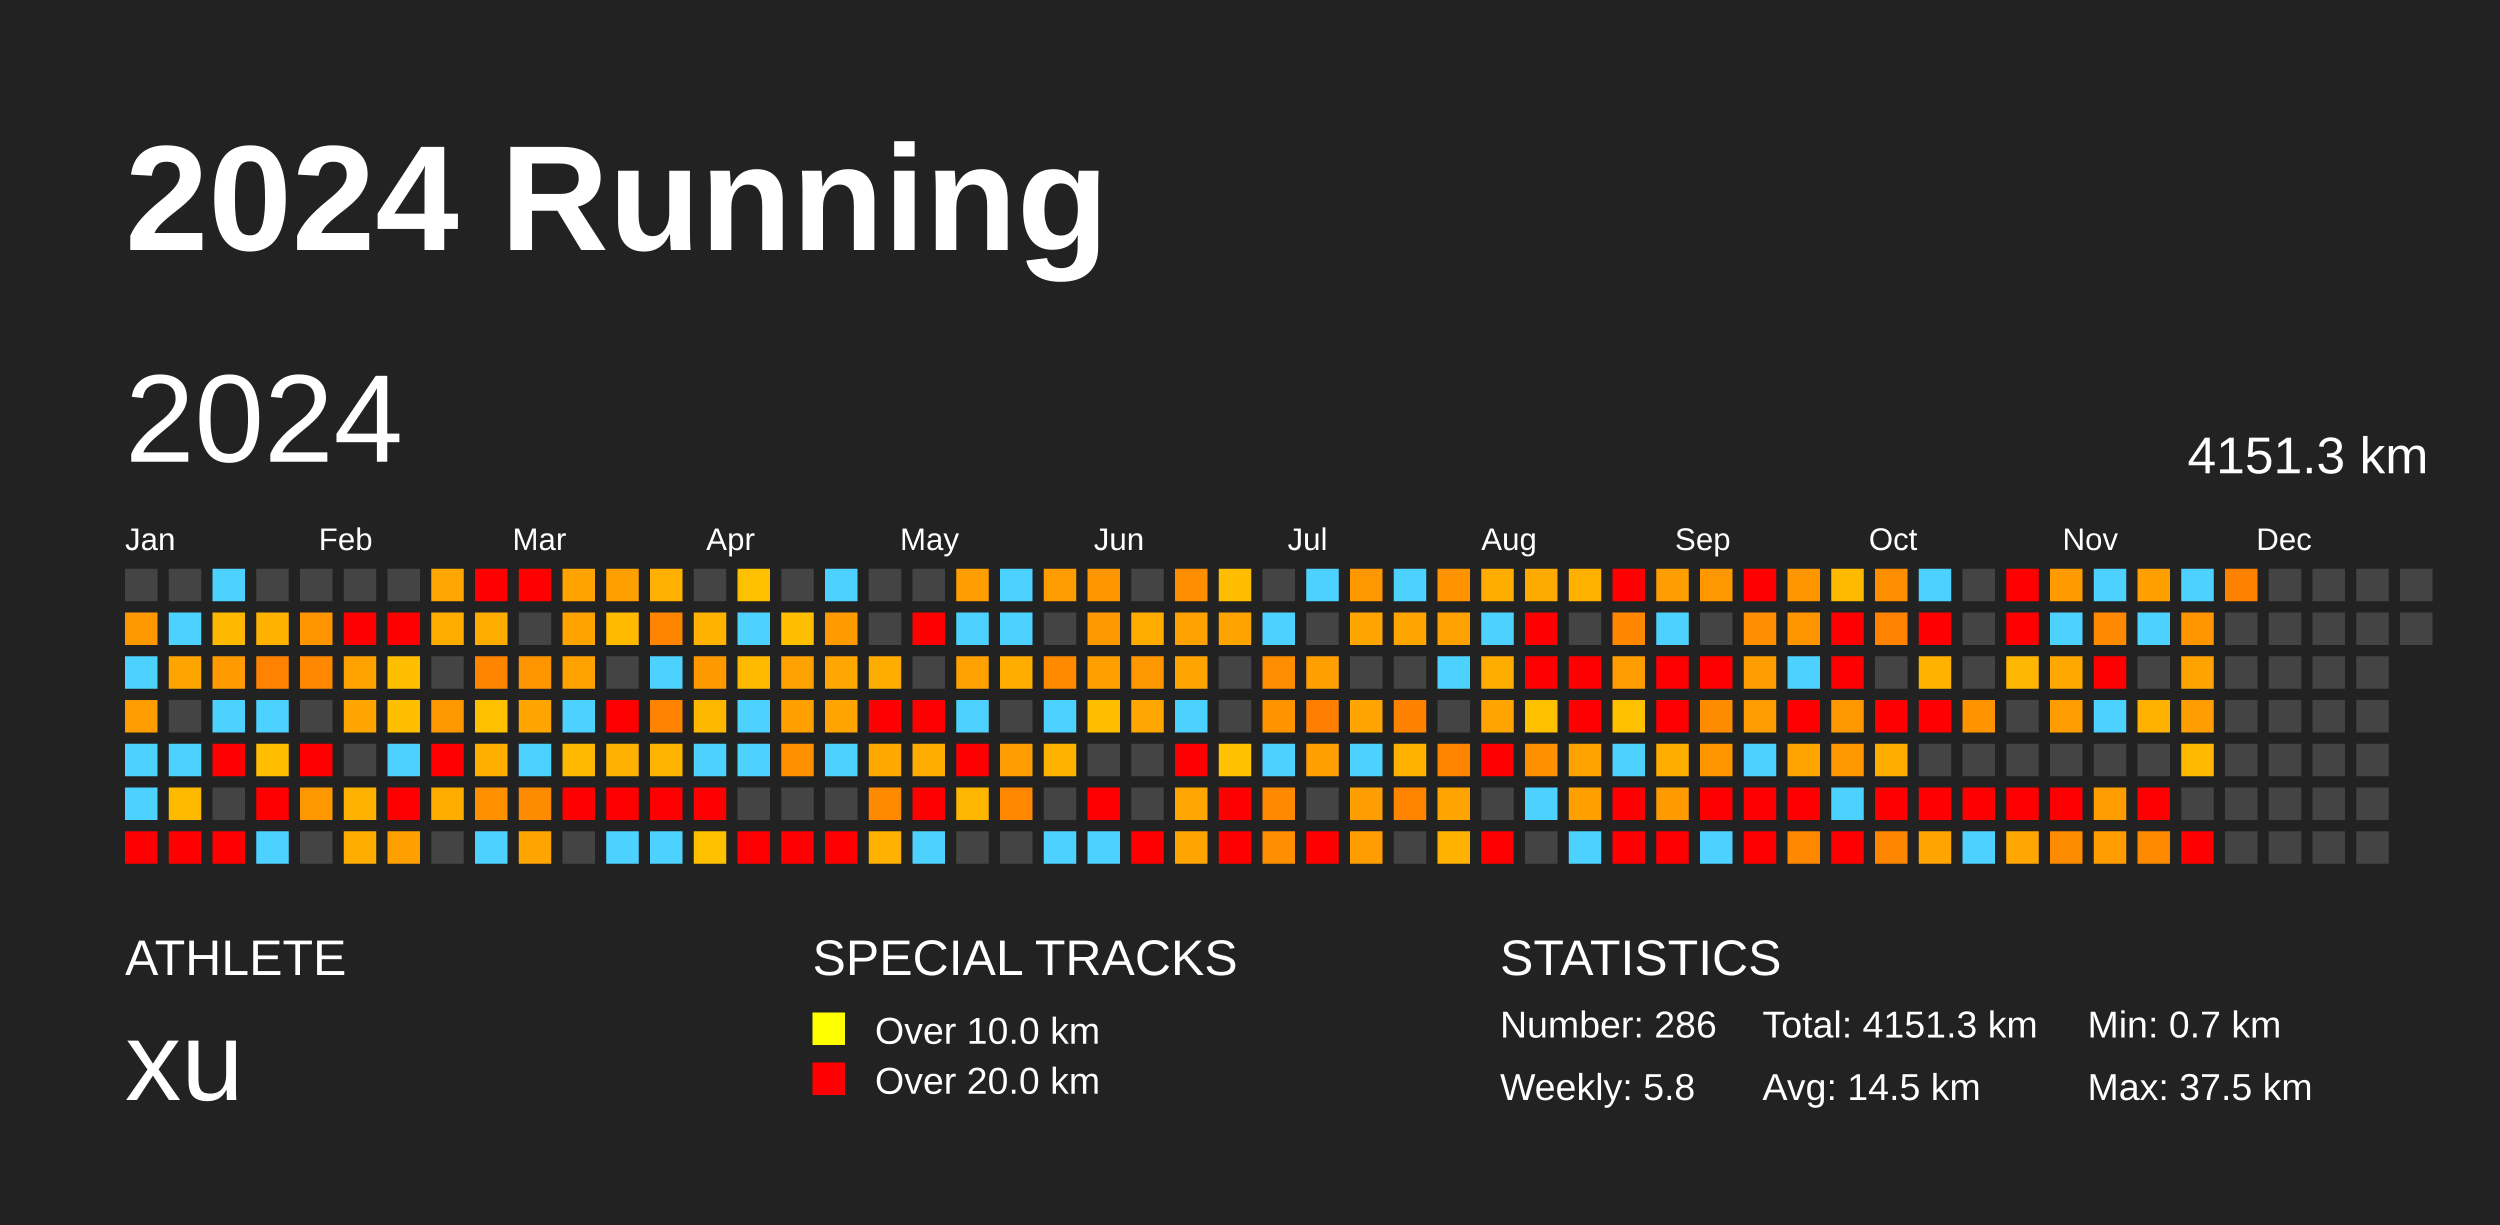
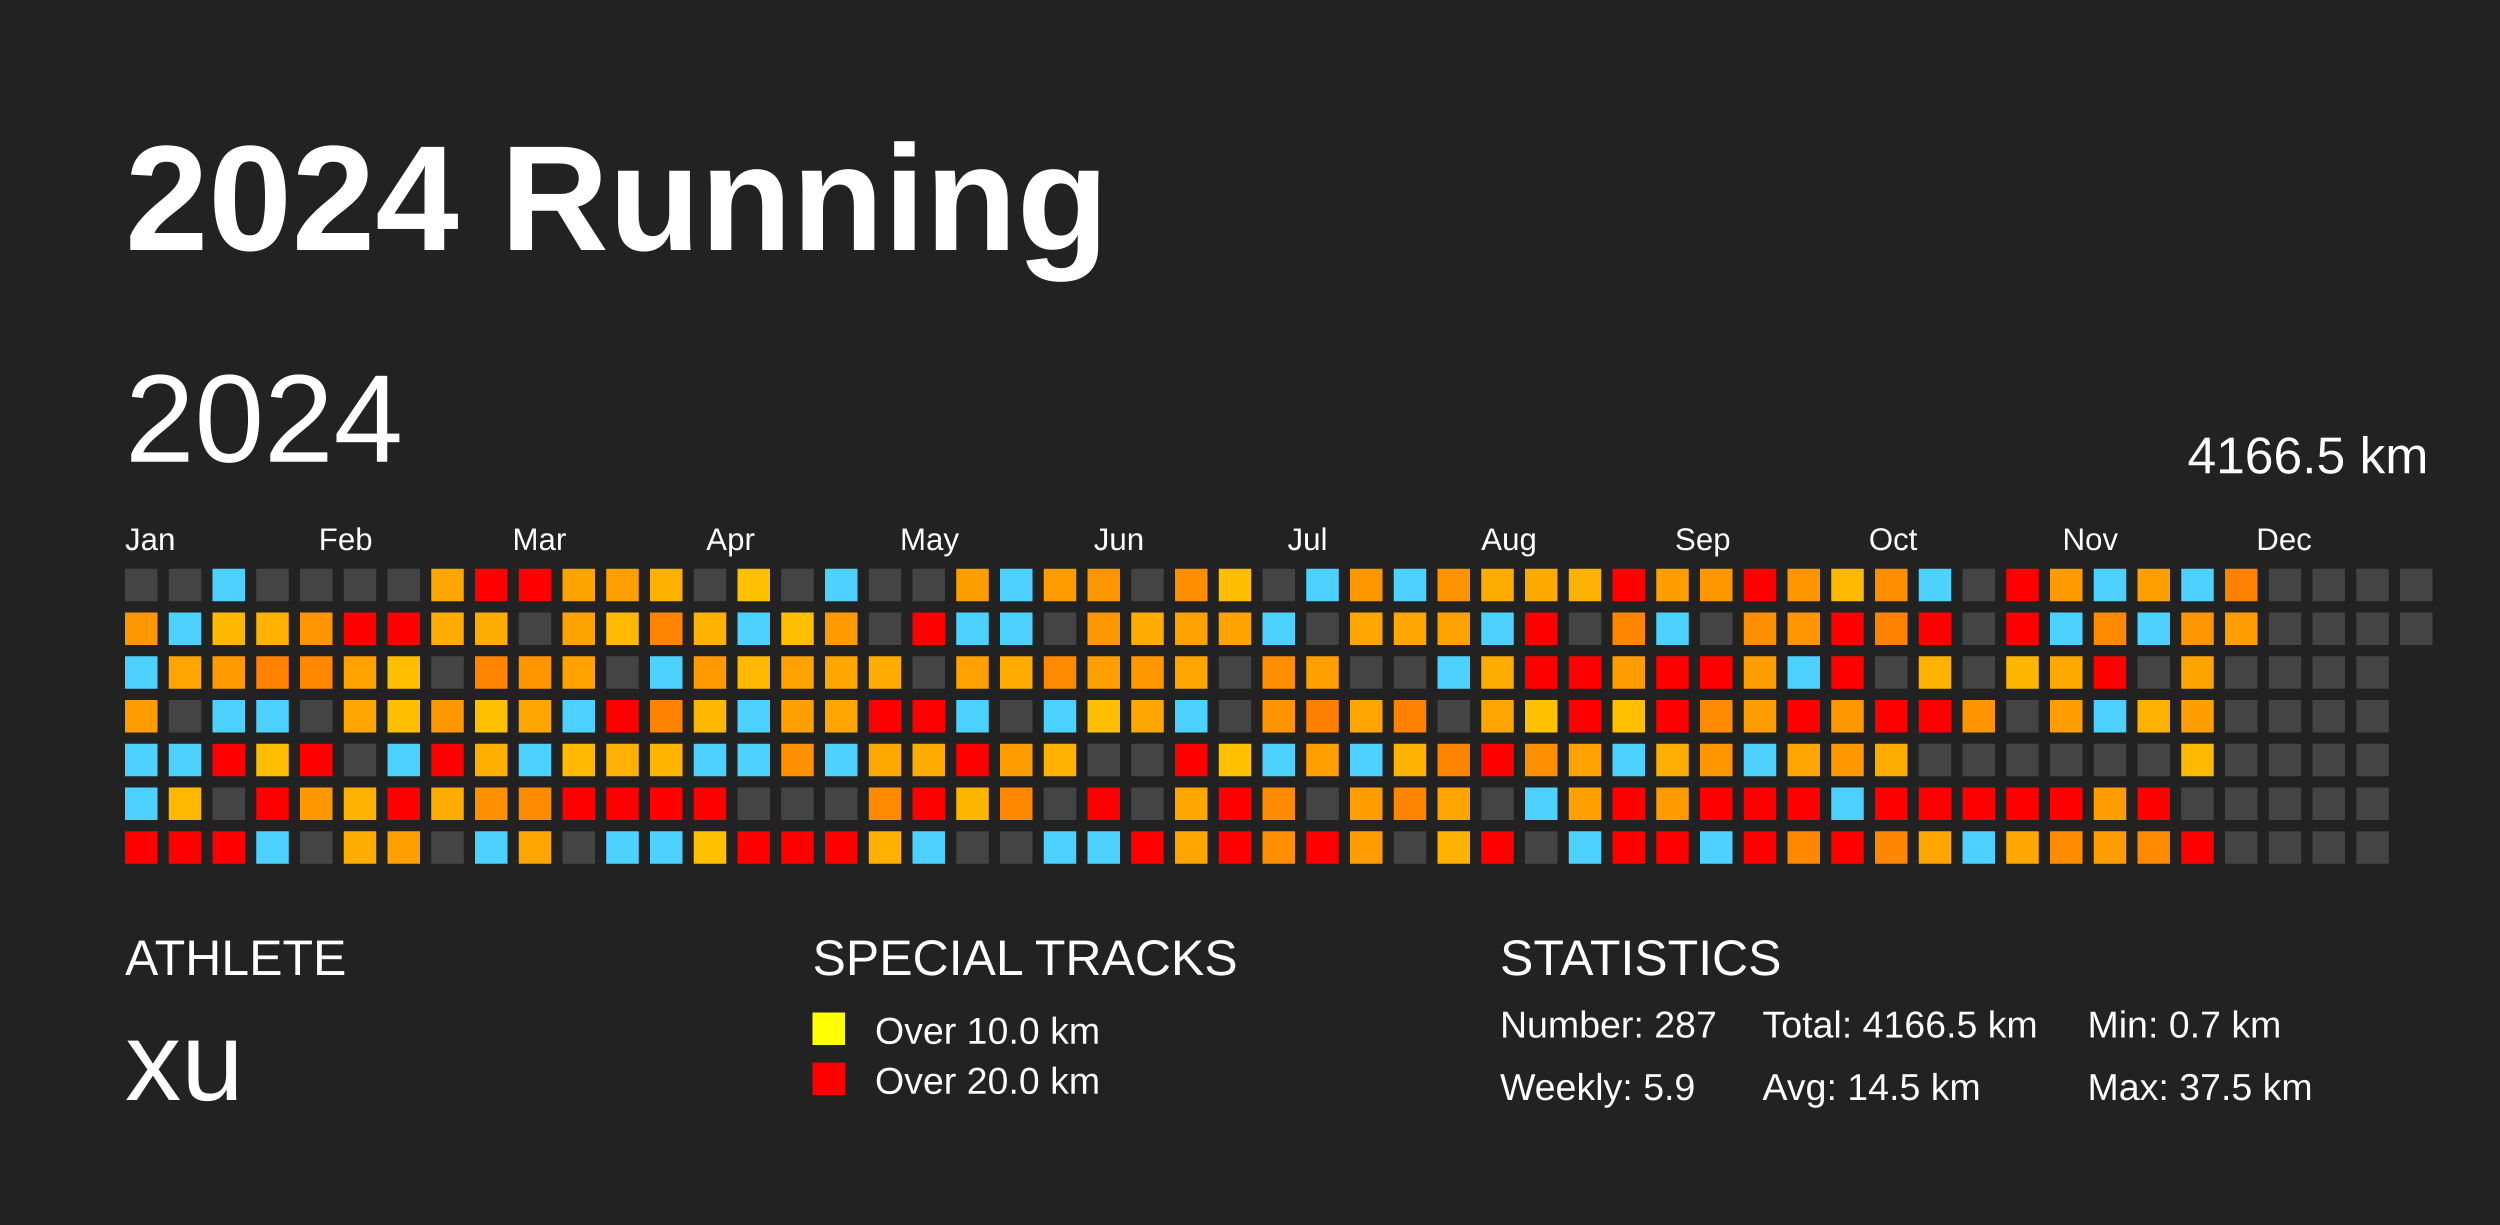
<svg xmlns="http://www.w3.org/2000/svg" baseProfile="full" height="98mm" version="1.1" viewBox="0,0,200,98" width="200mm">
  <defs />
  <rect fill="#222222" height="98" width="200" x="0" y="0" />
  <text fill="#FFFFFF" style="font-size:12px; font-family:Arial; font-weight:bold;" x="10" y="20">2024 Running</text>
  <text fill="#FFFFFF" style="font-size:4px; font-family:Arial" x="10" y="78">ATHLETE</text>
  <text fill="#FFFFFF" style="font-size:9px; font-family:Arial" x="10" y="88">xu</text>
  <text fill="#FFFFFF" style="font-size:4px; font-family:Arial" x="65" y="78">SPECIAL TRACKS</text>
  <rect fill="yellow" height="2.6" width="2.6" x="65" y="81" />
  <text fill="#FFFFFF" style="font-size:3px; font-family:Arial" x="70" y="83.5">Over 10.0 km</text>
  <rect fill="red" height="2.6" width="2.6" x="65" y="85" />
  <text fill="#FFFFFF" style="font-size:3px; font-family:Arial" x="70" y="87.5">Over 20.0 km</text>
  <text fill="#FFFFFF" style="font-size:4px; font-family:Arial" x="120" y="78">STATISTICS</text>
-   <text fill="#FFFFFF" style="font-size:3px; font-family:Arial" x="120" y="83">Number: 286</text>
-   <text fill="#FFFFFF" style="font-size:3px; font-family:Arial" x="120" y="88">Weekly: 5.8</text>
-   <text fill="#FFFFFF" style="font-size:3px; font-family:Arial" x="141" y="83">Total: 4151.3 km</text>
+   <text fill="#FFFFFF" style="font-size:3px; font-family:Arial" x="120" y="83">Number: 287</text>
+   <text fill="#FFFFFF" style="font-size:3px; font-family:Arial" x="120" y="88">Weekly: 5.9</text>
+   <text fill="#FFFFFF" style="font-size:3px; font-family:Arial" x="141" y="83">Total: 4166.5 km</text>
  <text fill="#FFFFFF" style="font-size:3px; font-family:Arial" x="141" y="88">Avg: 14.5 km</text>
  <text fill="#FFFFFF" style="font-size:3px; font-family:Arial" x="167" y="83">Min: 0.7 km</text>
  <text fill="#FFFFFF" style="font-size:3px; font-family:Arial" x="167" y="88">Max: 37.5 km</text>
  <text dominant-baseline="hanging" fill="#FFFFFF" style="font-size:10.0px; font-family:Arial;" x="10" y="30">2024</text>
-   <text dominant-baseline="hanging" fill="#FFFFFF" style="font-size:4.125px; font-family:Arial;" x="175" y="35">4151.3 km</text>
+   <text dominant-baseline="hanging" fill="#FFFFFF" style="font-size:4.125px; font-family:Arial;" x="175" y="35">4166.5 km</text>
  <text fill="#FFFFFF" style="font-size:2.5px; font-family:Arial" x="10.0" y="44">Jan</text>
  <text fill="#FFFFFF" style="font-size:2.5px; font-family:Arial" x="25.5" y="44">Feb</text>
  <text fill="#FFFFFF" style="font-size:2.5px; font-family:Arial" x="41.0" y="44">Mar</text>
  <text fill="#FFFFFF" style="font-size:2.5px; font-family:Arial" x="56.5" y="44">Apr</text>
  <text fill="#FFFFFF" style="font-size:2.5px; font-family:Arial" x="72.0" y="44">May</text>
  <text fill="#FFFFFF" style="font-size:2.5px; font-family:Arial" x="87.5" y="44">Jun</text>
  <text fill="#FFFFFF" style="font-size:2.5px; font-family:Arial" x="103.0" y="44">Jul</text>
  <text fill="#FFFFFF" style="font-size:2.5px; font-family:Arial" x="118.5" y="44">Aug</text>
  <text fill="#FFFFFF" style="font-size:2.5px; font-family:Arial" x="134.0" y="44">Sep</text>
  <text fill="#FFFFFF" style="font-size:2.5px; font-family:Arial" x="149.5" y="44">Oct</text>
  <text fill="#FFFFFF" style="font-size:2.5px; font-family:Arial" x="165.0" y="44">Nov</text>
  <text fill="#FFFFFF" style="font-size:2.5px; font-family:Arial" x="180.5" y="44">Dec</text>
  <rect fill="#444444" height="2.6" width="2.6" x="10.0" y="45.5" />
  <rect fill="#ff9700" height="2.6" width="2.6" x="10.0" y="49.0" />
  <rect fill="#4dd2ff" height="2.6" width="2.6" x="10.0" y="52.5" />
  <rect fill="#ff9c00" height="2.6" width="2.6" x="10.0" y="56.0" />
  <rect fill="#4dd2ff" height="2.6" width="2.6" x="10.0" y="59.5" />
  <rect fill="#4dd2ff" height="2.6" width="2.6" x="10.0" y="63.0" />
  <rect fill="red" height="2.6" width="2.6" x="10.0" y="66.5" />
  <rect fill="#444444" height="2.6" width="2.6" x="13.5" y="45.5" />
  <rect fill="#4dd2ff" height="2.6" width="2.6" x="13.5" y="49.0" />
  <rect fill="#ffa500" height="2.6" width="2.6" x="13.5" y="52.5" />
  <rect fill="#444444" height="2.6" width="2.6" x="13.5" y="56.0" />
  <rect fill="#4dd2ff" height="2.6" width="2.6" x="13.5" y="59.5" />
  <rect fill="#ffba00" height="2.6" width="2.6" x="13.5" y="63.0" />
  <rect fill="red" height="2.6" width="2.6" x="13.5" y="66.5" />
  <rect fill="#4dd2ff" height="2.6" width="2.6" x="17.0" y="45.5" />
  <rect fill="#ffb800" height="2.6" width="2.6" x="17.0" y="49.0" />
  <rect fill="#ff9b00" height="2.6" width="2.6" x="17.0" y="52.5" />
  <rect fill="#4dd2ff" height="2.6" width="2.6" x="17.0" y="56.0" />
  <rect fill="red" height="2.6" width="2.6" x="17.0" y="59.5" />
  <rect fill="#444444" height="2.6" width="2.6" x="17.0" y="63.0" />
  <rect fill="red" height="2.6" width="2.6" x="17.0" y="66.5" />
  <rect fill="#444444" height="2.6" width="2.6" x="20.5" y="45.5" />
  <rect fill="#ffb300" height="2.6" width="2.6" x="20.5" y="49.0" />
  <rect fill="#ff8300" height="2.6" width="2.6" x="20.5" y="52.5" />
  <rect fill="#4dd2ff" height="2.6" width="2.6" x="20.5" y="56.0" />
  <rect fill="#ffbf00" height="2.6" width="2.6" x="20.5" y="59.5" />
  <rect fill="red" height="2.6" width="2.6" x="20.5" y="63.0" />
  <rect fill="#4dd2ff" height="2.6" width="2.6" x="20.5" y="66.5" />
  <rect fill="#444444" height="2.6" width="2.6" x="24.0" y="45.5" />
  <rect fill="#ff9500" height="2.6" width="2.6" x="24.0" y="49.0" />
  <rect fill="#ff8800" height="2.6" width="2.6" x="24.0" y="52.5" />
  <rect fill="#444444" height="2.6" width="2.6" x="24.0" y="56.0" />
  <rect fill="red" height="2.6" width="2.6" x="24.0" y="59.5" />
  <rect fill="#ff9700" height="2.6" width="2.6" x="24.0" y="63.0" />
  <rect fill="#444444" height="2.6" width="2.6" x="24.0" y="66.5" />
  <rect fill="#444444" height="2.6" width="2.6" x="27.5" y="45.5" />
  <rect fill="red" height="2.6" width="2.6" x="27.5" y="49.0" />
  <rect fill="#ffa200" height="2.6" width="2.6" x="27.5" y="52.5" />
  <rect fill="#ffa500" height="2.6" width="2.6" x="27.5" y="56.0" />
  <rect fill="#444444" height="2.6" width="2.6" x="27.5" y="59.5" />
  <rect fill="#ffb200" height="2.6" width="2.6" x="27.5" y="63.0" />
  <rect fill="#ffac00" height="2.6" width="2.6" x="27.5" y="66.5" />
  <rect fill="#444444" height="2.6" width="2.6" x="31.0" y="45.5" />
  <rect fill="red" height="2.6" width="2.6" x="31.0" y="49.0" />
  <rect fill="#ffbf00" height="2.6" width="2.6" x="31.0" y="52.5" />
  <rect fill="#ffbe00" height="2.6" width="2.6" x="31.0" y="56.0" />
  <rect fill="#4dd2ff" height="2.6" width="2.6" x="31.0" y="59.5" />
  <rect fill="red" height="2.6" width="2.6" x="31.0" y="63.0" />
  <rect fill="#ff9f00" height="2.6" width="2.6" x="31.0" y="66.5" />
  <rect fill="#ffa600" height="2.6" width="2.6" x="34.5" y="45.5" />
  <rect fill="#ffab00" height="2.6" width="2.6" x="34.5" y="49.0" />
  <rect fill="#444444" height="2.6" width="2.6" x="34.5" y="52.5" />
  <rect fill="#ff9800" height="2.6" width="2.6" x="34.5" y="56.0" />
  <rect fill="red" height="2.6" width="2.6" x="34.5" y="59.5" />
  <rect fill="#ffac00" height="2.6" width="2.6" x="34.5" y="63.0" />
  <rect fill="#444444" height="2.6" width="2.6" x="34.5" y="66.5" />
  <rect fill="red" height="2.6" width="2.6" x="38.0" y="45.5" />
  <rect fill="#ffac00" height="2.6" width="2.6" x="38.0" y="49.0" />
  <rect fill="#ff8400" height="2.6" width="2.6" x="38.0" y="52.5" />
  <rect fill="#ffc000" height="2.6" width="2.6" x="38.0" y="56.0" />
  <rect fill="#ffaf00" height="2.6" width="2.6" x="38.0" y="59.5" />
  <rect fill="#ff9000" height="2.6" width="2.6" x="38.0" y="63.0" />
  <rect fill="#4dd2ff" height="2.6" width="2.6" x="38.0" y="66.5" />
  <rect fill="red" height="2.6" width="2.6" x="41.5" y="45.5" />
  <rect fill="#444444" height="2.6" width="2.6" x="41.5" y="49.0" />
  <rect fill="#ff9600" height="2.6" width="2.6" x="41.5" y="52.5" />
  <rect fill="#ffa500" height="2.6" width="2.6" x="41.5" y="56.0" />
  <rect fill="#4dd2ff" height="2.6" width="2.6" x="41.5" y="59.5" />
  <rect fill="#ff8b00" height="2.6" width="2.6" x="41.5" y="63.0" />
  <rect fill="#ffa500" height="2.6" width="2.6" x="41.5" y="66.5" />
  <rect fill="#ffa300" height="2.6" width="2.6" x="45.0" y="45.5" />
  <rect fill="#ffa300" height="2.6" width="2.6" x="45.0" y="49.0" />
  <rect fill="#ffa200" height="2.6" width="2.6" x="45.0" y="52.5" />
  <rect fill="#4dd2ff" height="2.6" width="2.6" x="45.0" y="56.0" />
  <rect fill="#ffb900" height="2.6" width="2.6" x="45.0" y="59.5" />
  <rect fill="red" height="2.6" width="2.6" x="45.0" y="63.0" />
  <rect fill="#444444" height="2.6" width="2.6" x="45.0" y="66.5" />
  <rect fill="#ffa000" height="2.6" width="2.6" x="48.5" y="45.5" />
  <rect fill="#ffba00" height="2.6" width="2.6" x="48.5" y="49.0" />
  <rect fill="#444444" height="2.6" width="2.6" x="48.5" y="52.5" />
  <rect fill="red" height="2.6" width="2.6" x="48.5" y="56.0" />
  <rect fill="#ffb000" height="2.6" width="2.6" x="48.5" y="59.5" />
  <rect fill="red" height="2.6" width="2.6" x="48.5" y="63.0" />
  <rect fill="#4dd2ff" height="2.6" width="2.6" x="48.5" y="66.5" />
  <rect fill="#ffb000" height="2.6" width="2.6" x="52.0" y="45.5" />
  <rect fill="#ff8400" height="2.6" width="2.6" x="52.0" y="49.0" />
  <rect fill="#4dd2ff" height="2.6" width="2.6" x="52.0" y="52.5" />
  <rect fill="#ff8200" height="2.6" width="2.6" x="52.0" y="56.0" />
  <rect fill="#ffb500" height="2.6" width="2.6" x="52.0" y="59.5" />
  <rect fill="red" height="2.6" width="2.6" x="52.0" y="63.0" />
  <rect fill="#4dd2ff" height="2.6" width="2.6" x="52.0" y="66.5" />
  <rect fill="#444444" height="2.6" width="2.6" x="55.5" y="45.5" />
  <rect fill="#ffb300" height="2.6" width="2.6" x="55.5" y="49.0" />
  <rect fill="#ff9900" height="2.6" width="2.6" x="55.5" y="52.5" />
  <rect fill="#ffb800" height="2.6" width="2.6" x="55.5" y="56.0" />
  <rect fill="#4dd2ff" height="2.6" width="2.6" x="55.5" y="59.5" />
  <rect fill="red" height="2.6" width="2.6" x="55.5" y="63.0" />
  <rect fill="#ffc000" height="2.6" width="2.6" x="55.5" y="66.5" />
  <rect fill="#ffc000" height="2.6" width="2.6" x="59.0" y="45.5" />
  <rect fill="#4dd2ff" height="2.6" width="2.6" x="59.0" y="49.0" />
  <rect fill="#ffba00" height="2.6" width="2.6" x="59.0" y="52.5" />
  <rect fill="#4dd2ff" height="2.6" width="2.6" x="59.0" y="56.0" />
  <rect fill="#4dd2ff" height="2.6" width="2.6" x="59.0" y="59.5" />
  <rect fill="#444444" height="2.6" width="2.6" x="59.0" y="63.0" />
  <rect fill="red" height="2.6" width="2.6" x="59.0" y="66.5" />
  <rect fill="#444444" height="2.6" width="2.6" x="62.5" y="45.5" />
  <rect fill="#ffbf00" height="2.6" width="2.6" x="62.5" y="49.0" />
  <rect fill="#ffa100" height="2.6" width="2.6" x="62.5" y="52.5" />
  <rect fill="#ff9f00" height="2.6" width="2.6" x="62.5" y="56.0" />
  <rect fill="#ff9100" height="2.6" width="2.6" x="62.5" y="59.5" />
  <rect fill="#444444" height="2.6" width="2.6" x="62.5" y="63.0" />
  <rect fill="red" height="2.6" width="2.6" x="62.5" y="66.5" />
  <rect fill="#4dd2ff" height="2.6" width="2.6" x="66.0" y="45.5" />
  <rect fill="#ff9b00" height="2.6" width="2.6" x="66.0" y="49.0" />
  <rect fill="#ffa600" height="2.6" width="2.6" x="66.0" y="52.5" />
  <rect fill="#ffa400" height="2.6" width="2.6" x="66.0" y="56.0" />
  <rect fill="#4dd2ff" height="2.6" width="2.6" x="66.0" y="59.5" />
  <rect fill="#444444" height="2.6" width="2.6" x="66.0" y="63.0" />
  <rect fill="red" height="2.6" width="2.6" x="66.0" y="66.5" />
  <rect fill="#444444" height="2.6" width="2.6" x="69.5" y="45.5" />
  <rect fill="#444444" height="2.6" width="2.6" x="69.5" y="49.0" />
  <rect fill="#ffac00" height="2.6" width="2.6" x="69.5" y="52.5" />
  <rect fill="red" height="2.6" width="2.6" x="69.5" y="56.0" />
  <rect fill="#ffa800" height="2.6" width="2.6" x="69.5" y="59.5" />
  <rect fill="#ff8a00" height="2.6" width="2.6" x="69.5" y="63.0" />
  <rect fill="#ffb000" height="2.6" width="2.6" x="69.5" y="66.5" />
  <rect fill="#444444" height="2.6" width="2.6" x="73.0" y="45.5" />
  <rect fill="red" height="2.6" width="2.6" x="73.0" y="49.0" />
  <rect fill="#444444" height="2.6" width="2.6" x="73.0" y="52.5" />
  <rect fill="red" height="2.6" width="2.6" x="73.0" y="56.0" />
  <rect fill="#ffab00" height="2.6" width="2.6" x="73.0" y="59.5" />
  <rect fill="red" height="2.6" width="2.6" x="73.0" y="63.0" />
  <rect fill="#4dd2ff" height="2.6" width="2.6" x="73.0" y="66.5" />
  <rect fill="#ff9e00" height="2.6" width="2.6" x="76.5" y="45.5" />
  <rect fill="#4dd2ff" height="2.6" width="2.6" x="76.5" y="49.0" />
  <rect fill="#ffa100" height="2.6" width="2.6" x="76.5" y="52.5" />
  <rect fill="#4dd2ff" height="2.6" width="2.6" x="76.5" y="56.0" />
  <rect fill="red" height="2.6" width="2.6" x="76.5" y="59.5" />
  <rect fill="#ffb600" height="2.6" width="2.6" x="76.5" y="63.0" />
  <rect fill="#444444" height="2.6" width="2.6" x="76.5" y="66.5" />
  <rect fill="#4dd2ff" height="2.6" width="2.6" x="80.0" y="45.5" />
  <rect fill="#4dd2ff" height="2.6" width="2.6" x="80.0" y="49.0" />
  <rect fill="#ffab00" height="2.6" width="2.6" x="80.0" y="52.5" />
  <rect fill="#444444" height="2.6" width="2.6" x="80.0" y="56.0" />
  <rect fill="#ff9d00" height="2.6" width="2.6" x="80.0" y="59.5" />
  <rect fill="#ff8800" height="2.6" width="2.6" x="80.0" y="63.0" />
  <rect fill="#444444" height="2.6" width="2.6" x="80.0" y="66.5" />
  <rect fill="#ff9d00" height="2.6" width="2.6" x="83.5" y="45.5" />
  <rect fill="#444444" height="2.6" width="2.6" x="83.5" y="49.0" />
  <rect fill="#ff8a00" height="2.6" width="2.6" x="83.5" y="52.5" />
  <rect fill="#4dd2ff" height="2.6" width="2.6" x="83.5" y="56.0" />
  <rect fill="#ffb200" height="2.6" width="2.6" x="83.5" y="59.5" />
  <rect fill="#444444" height="2.6" width="2.6" x="83.5" y="63.0" />
  <rect fill="#4dd2ff" height="2.6" width="2.6" x="83.5" y="66.5" />
  <rect fill="#ff9600" height="2.6" width="2.6" x="87.0" y="45.5" />
  <rect fill="#ff9800" height="2.6" width="2.6" x="87.0" y="49.0" />
  <rect fill="#ff9f00" height="2.6" width="2.6" x="87.0" y="52.5" />
  <rect fill="#ffbe00" height="2.6" width="2.6" x="87.0" y="56.0" />
  <rect fill="#444444" height="2.6" width="2.6" x="87.0" y="59.5" />
  <rect fill="red" height="2.6" width="2.6" x="87.0" y="63.0" />
  <rect fill="#4dd2ff" height="2.6" width="2.6" x="87.0" y="66.5" />
  <rect fill="#444444" height="2.6" width="2.6" x="90.5" y="45.5" />
  <rect fill="#ffab00" height="2.6" width="2.6" x="90.5" y="49.0" />
  <rect fill="#ff9800" height="2.6" width="2.6" x="90.5" y="52.5" />
  <rect fill="#ffa600" height="2.6" width="2.6" x="90.5" y="56.0" />
  <rect fill="#444444" height="2.6" width="2.6" x="90.5" y="59.5" />
  <rect fill="#444444" height="2.6" width="2.6" x="90.5" y="63.0" />
  <rect fill="red" height="2.6" width="2.6" x="90.5" y="66.5" />
  <rect fill="#ff8e00" height="2.6" width="2.6" x="94.0" y="45.5" />
  <rect fill="#ffa100" height="2.6" width="2.6" x="94.0" y="49.0" />
  <rect fill="#ffa500" height="2.6" width="2.6" x="94.0" y="52.5" />
  <rect fill="#4dd2ff" height="2.6" width="2.6" x="94.0" y="56.0" />
  <rect fill="red" height="2.6" width="2.6" x="94.0" y="59.5" />
  <rect fill="#ffa600" height="2.6" width="2.6" x="94.0" y="63.0" />
  <rect fill="#ffa500" height="2.6" width="2.6" x="94.0" y="66.5" />
  <rect fill="#ffbd00" height="2.6" width="2.6" x="97.5" y="45.5" />
  <rect fill="#ffa300" height="2.6" width="2.6" x="97.5" y="49.0" />
  <rect fill="#444444" height="2.6" width="2.6" x="97.5" y="52.5" />
  <rect fill="#444444" height="2.6" width="2.6" x="97.5" y="56.0" />
  <rect fill="#ffc100" height="2.6" width="2.6" x="97.5" y="59.5" />
  <rect fill="red" height="2.6" width="2.6" x="97.5" y="63.0" />
  <rect fill="red" height="2.6" width="2.6" x="97.5" y="66.5" />
  <rect fill="#444444" height="2.6" width="2.6" x="101.0" y="45.5" />
  <rect fill="#4dd2ff" height="2.6" width="2.6" x="101.0" y="49.0" />
  <rect fill="#ff8d00" height="2.6" width="2.6" x="101.0" y="52.5" />
  <rect fill="#ff9400" height="2.6" width="2.6" x="101.0" y="56.0" />
  <rect fill="#4dd2ff" height="2.6" width="2.6" x="101.0" y="59.5" />
  <rect fill="#ff8900" height="2.6" width="2.6" x="101.0" y="63.0" />
  <rect fill="#ff8f00" height="2.6" width="2.6" x="101.0" y="66.5" />
  <rect fill="#4dd2ff" height="2.6" width="2.6" x="104.5" y="45.5" />
  <rect fill="#444444" height="2.6" width="2.6" x="104.5" y="49.0" />
  <rect fill="#ff9f00" height="2.6" width="2.6" x="104.5" y="52.5" />
  <rect fill="#ff8000" height="2.6" width="2.6" x="104.5" y="56.0" />
  <rect fill="#ff9f00" height="2.6" width="2.6" x="104.5" y="59.5" />
  <rect fill="#444444" height="2.6" width="2.6" x="104.5" y="63.0" />
  <rect fill="red" height="2.6" width="2.6" x="104.5" y="66.5" />
  <rect fill="#ff9800" height="2.6" width="2.6" x="108.0" y="45.5" />
  <rect fill="#ffa500" height="2.6" width="2.6" x="108.0" y="49.0" />
  <rect fill="#444444" height="2.6" width="2.6" x="108.0" y="52.5" />
  <rect fill="#ffa400" height="2.6" width="2.6" x="108.0" y="56.0" />
  <rect fill="#4dd2ff" height="2.6" width="2.6" x="108.0" y="59.5" />
  <rect fill="#ff9e00" height="2.6" width="2.6" x="108.0" y="63.0" />
  <rect fill="#ff9d00" height="2.6" width="2.6" x="108.0" y="66.5" />
  <rect fill="#4dd2ff" height="2.6" width="2.6" x="111.5" y="45.5" />
  <rect fill="#ffa500" height="2.6" width="2.6" x="111.5" y="49.0" />
  <rect fill="#444444" height="2.6" width="2.6" x="111.5" y="52.5" />
  <rect fill="#ff8100" height="2.6" width="2.6" x="111.5" y="56.0" />
  <rect fill="#ffb300" height="2.6" width="2.6" x="111.5" y="59.5" />
  <rect fill="#ff8400" height="2.6" width="2.6" x="111.5" y="63.0" />
  <rect fill="#444444" height="2.6" width="2.6" x="111.5" y="66.5" />
  <rect fill="#ff9400" height="2.6" width="2.6" x="115.0" y="45.5" />
  <rect fill="#ffa100" height="2.6" width="2.6" x="115.0" y="49.0" />
  <rect fill="#4dd2ff" height="2.6" width="2.6" x="115.0" y="52.5" />
  <rect fill="#444444" height="2.6" width="2.6" x="115.0" y="56.0" />
  <rect fill="#ff8400" height="2.6" width="2.6" x="115.0" y="59.5" />
  <rect fill="#ffa400" height="2.6" width="2.6" x="115.0" y="63.0" />
  <rect fill="#ffb300" height="2.6" width="2.6" x="115.0" y="66.5" />
  <rect fill="#ffac00" height="2.6" width="2.6" x="118.5" y="45.5" />
  <rect fill="#4dd2ff" height="2.6" width="2.6" x="118.5" y="49.0" />
  <rect fill="#ffac00" height="2.6" width="2.6" x="118.5" y="52.5" />
  <rect fill="#ffa400" height="2.6" width="2.6" x="118.5" y="56.0" />
  <rect fill="red" height="2.6" width="2.6" x="118.5" y="59.5" />
  <rect fill="#444444" height="2.6" width="2.6" x="118.5" y="63.0" />
  <rect fill="red" height="2.6" width="2.6" x="118.5" y="66.5" />
  <rect fill="#ffaa00" height="2.6" width="2.6" x="122.0" y="45.5" />
  <rect fill="red" height="2.6" width="2.6" x="122.0" y="49.0" />
  <rect fill="red" height="2.6" width="2.6" x="122.0" y="52.5" />
  <rect fill="#ffc000" height="2.6" width="2.6" x="122.0" y="56.0" />
  <rect fill="#ff9000" height="2.6" width="2.6" x="122.0" y="59.5" />
  <rect fill="#4dd2ff" height="2.6" width="2.6" x="122.0" y="63.0" />
  <rect fill="#444444" height="2.6" width="2.6" x="122.0" y="66.5" />
  <rect fill="#ffb100" height="2.6" width="2.6" x="125.5" y="45.5" />
  <rect fill="#444444" height="2.6" width="2.6" x="125.5" y="49.0" />
  <rect fill="red" height="2.6" width="2.6" x="125.5" y="52.5" />
  <rect fill="red" height="2.6" width="2.6" x="125.5" y="56.0" />
  <rect fill="#ffa200" height="2.6" width="2.6" x="125.5" y="59.5" />
  <rect fill="#ff9f00" height="2.6" width="2.6" x="125.5" y="63.0" />
  <rect fill="#4dd2ff" height="2.6" width="2.6" x="125.5" y="66.5" />
  <rect fill="red" height="2.6" width="2.6" x="129.0" y="45.5" />
  <rect fill="#ff8700" height="2.6" width="2.6" x="129.0" y="49.0" />
  <rect fill="#ff9c00" height="2.6" width="2.6" x="129.0" y="52.5" />
  <rect fill="#ffc000" height="2.6" width="2.6" x="129.0" y="56.0" />
  <rect fill="#4dd2ff" height="2.6" width="2.6" x="129.0" y="59.5" />
  <rect fill="red" height="2.6" width="2.6" x="129.0" y="63.0" />
  <rect fill="red" height="2.6" width="2.6" x="129.0" y="66.5" />
  <rect fill="#ff9e00" height="2.6" width="2.6" x="132.5" y="45.5" />
  <rect fill="#4dd2ff" height="2.6" width="2.6" x="132.5" y="49.0" />
  <rect fill="red" height="2.6" width="2.6" x="132.5" y="52.5" />
  <rect fill="red" height="2.6" width="2.6" x="132.5" y="56.0" />
  <rect fill="#ffae00" height="2.6" width="2.6" x="132.5" y="59.5" />
  <rect fill="#ff9b00" height="2.6" width="2.6" x="132.5" y="63.0" />
  <rect fill="red" height="2.6" width="2.6" x="132.5" y="66.5" />
  <rect fill="#ff9800" height="2.6" width="2.6" x="136.0" y="45.5" />
  <rect fill="#444444" height="2.6" width="2.6" x="136.0" y="49.0" />
  <rect fill="red" height="2.6" width="2.6" x="136.0" y="52.5" />
  <rect fill="#ff8c00" height="2.6" width="2.6" x="136.0" y="56.0" />
  <rect fill="#ff9600" height="2.6" width="2.6" x="136.0" y="59.5" />
  <rect fill="red" height="2.6" width="2.6" x="136.0" y="63.0" />
  <rect fill="#4dd2ff" height="2.6" width="2.6" x="136.0" y="66.5" />
  <rect fill="red" height="2.6" width="2.6" x="139.5" y="45.5" />
  <rect fill="#ff8f00" height="2.6" width="2.6" x="139.5" y="49.0" />
  <rect fill="#ff9e00" height="2.6" width="2.6" x="139.5" y="52.5" />
  <rect fill="#ff9d00" height="2.6" width="2.6" x="139.5" y="56.0" />
  <rect fill="#4dd2ff" height="2.6" width="2.6" x="139.5" y="59.5" />
  <rect fill="red" height="2.6" width="2.6" x="139.5" y="63.0" />
  <rect fill="red" height="2.6" width="2.6" x="139.5" y="66.5" />
  <rect fill="#ff9600" height="2.6" width="2.6" x="143.0" y="45.5" />
  <rect fill="#ff9500" height="2.6" width="2.6" x="143.0" y="49.0" />
  <rect fill="#4dd2ff" height="2.6" width="2.6" x="143.0" y="52.5" />
  <rect fill="red" height="2.6" width="2.6" x="143.0" y="56.0" />
  <rect fill="#ffa400" height="2.6" width="2.6" x="143.0" y="59.5" />
  <rect fill="red" height="2.6" width="2.6" x="143.0" y="63.0" />
  <rect fill="#ff8800" height="2.6" width="2.6" x="143.0" y="66.5" />
  <rect fill="#ffba00" height="2.6" width="2.6" x="146.5" y="45.5" />
  <rect fill="red" height="2.6" width="2.6" x="146.5" y="49.0" />
  <rect fill="red" height="2.6" width="2.6" x="146.5" y="52.5" />
  <rect fill="#ff9700" height="2.6" width="2.6" x="146.5" y="56.0" />
  <rect fill="#ff9800" height="2.6" width="2.6" x="146.5" y="59.5" />
  <rect fill="#4dd2ff" height="2.6" width="2.6" x="146.5" y="63.0" />
  <rect fill="red" height="2.6" width="2.6" x="146.5" y="66.5" />
  <rect fill="#ff8f00" height="2.6" width="2.6" x="150.0" y="45.5" />
  <rect fill="#ff8300" height="2.6" width="2.6" x="150.0" y="49.0" />
  <rect fill="#444444" height="2.6" width="2.6" x="150.0" y="52.5" />
  <rect fill="red" height="2.6" width="2.6" x="150.0" y="56.0" />
  <rect fill="#ffac00" height="2.6" width="2.6" x="150.0" y="59.5" />
  <rect fill="red" height="2.6" width="2.6" x="150.0" y="63.0" />
  <rect fill="#ff8600" height="2.6" width="2.6" x="150.0" y="66.5" />
  <rect fill="#4dd2ff" height="2.6" width="2.6" x="153.5" y="45.5" />
  <rect fill="red" height="2.6" width="2.6" x="153.5" y="49.0" />
  <rect fill="#ffb300" height="2.6" width="2.6" x="153.5" y="52.5" />
  <rect fill="red" height="2.6" width="2.6" x="153.5" y="56.0" />
  <rect fill="#444444" height="2.6" width="2.6" x="153.5" y="59.5" />
  <rect fill="red" height="2.6" width="2.6" x="153.5" y="63.0" />
  <rect fill="#ffa500" height="2.6" width="2.6" x="153.5" y="66.5" />
  <rect fill="#444444" height="2.6" width="2.6" x="157.0" y="45.5" />
  <rect fill="#444444" height="2.6" width="2.6" x="157.0" y="49.0" />
  <rect fill="#444444" height="2.6" width="2.6" x="157.0" y="52.5" />
  <rect fill="#ff9400" height="2.6" width="2.6" x="157.0" y="56.0" />
  <rect fill="#444444" height="2.6" width="2.6" x="157.0" y="59.5" />
  <rect fill="red" height="2.6" width="2.6" x="157.0" y="63.0" />
  <rect fill="#4dd2ff" height="2.6" width="2.6" x="157.0" y="66.5" />
  <rect fill="red" height="2.6" width="2.6" x="160.5" y="45.5" />
  <rect fill="red" height="2.6" width="2.6" x="160.5" y="49.0" />
  <rect fill="#ffb600" height="2.6" width="2.6" x="160.5" y="52.5" />
  <rect fill="#444444" height="2.6" width="2.6" x="160.5" y="56.0" />
  <rect fill="#444444" height="2.6" width="2.6" x="160.5" y="59.5" />
  <rect fill="red" height="2.6" width="2.6" x="160.5" y="63.0" />
  <rect fill="#ffa600" height="2.6" width="2.6" x="160.5" y="66.5" />
  <rect fill="#ff9b00" height="2.6" width="2.6" x="164.0" y="45.5" />
  <rect fill="#4dd2ff" height="2.6" width="2.6" x="164.0" y="49.0" />
  <rect fill="#ffa900" height="2.6" width="2.6" x="164.0" y="52.5" />
  <rect fill="#ff9c00" height="2.6" width="2.6" x="164.0" y="56.0" />
  <rect fill="#444444" height="2.6" width="2.6" x="164.0" y="59.5" />
  <rect fill="red" height="2.6" width="2.6" x="164.0" y="63.0" />
  <rect fill="#ff8b00" height="2.6" width="2.6" x="164.0" y="66.5" />
  <rect fill="#4dd2ff" height="2.6" width="2.6" x="167.5" y="45.5" />
  <rect fill="#ff8900" height="2.6" width="2.6" x="167.5" y="49.0" />
  <rect fill="red" height="2.6" width="2.6" x="167.5" y="52.5" />
  <rect fill="#4dd2ff" height="2.6" width="2.6" x="167.5" y="56.0" />
  <rect fill="#444444" height="2.6" width="2.6" x="167.5" y="59.5" />
  <rect fill="#ff9d00" height="2.6" width="2.6" x="167.5" y="63.0" />
  <rect fill="#ff9d00" height="2.6" width="2.6" x="167.5" y="66.5" />
  <rect fill="#ff9f00" height="2.6" width="2.6" x="171.0" y="45.5" />
  <rect fill="#4dd2ff" height="2.6" width="2.6" x="171.0" y="49.0" />
  <rect fill="#444444" height="2.6" width="2.6" x="171.0" y="52.5" />
  <rect fill="#ffb100" height="2.6" width="2.6" x="171.0" y="56.0" />
  <rect fill="#444444" height="2.6" width="2.6" x="171.0" y="59.5" />
  <rect fill="red" height="2.6" width="2.6" x="171.0" y="63.0" />
  <rect fill="#ff8a00" height="2.6" width="2.6" x="171.0" y="66.5" />
  <rect fill="#4dd2ff" height="2.6" width="2.6" x="174.5" y="45.5" />
  <rect fill="#ff9600" height="2.6" width="2.6" x="174.5" y="49.0" />
  <rect fill="#ffa300" height="2.6" width="2.6" x="174.5" y="52.5" />
  <rect fill="#ff9e00" height="2.6" width="2.6" x="174.5" y="56.0" />
  <rect fill="#ffb900" height="2.6" width="2.6" x="174.5" y="59.5" />
  <rect fill="#444444" height="2.6" width="2.6" x="174.5" y="63.0" />
  <rect fill="red" height="2.6" width="2.6" x="174.5" y="66.5" />
  <rect fill="#ff8100" height="2.6" width="2.6" x="178.0" y="45.5" />
-   <rect fill="#444444" height="2.6" width="2.6" x="178.0" y="49.0" />
+   <rect fill="#ff9e00" height="2.6" width="2.6" x="178.0" y="49.0" />
  <rect fill="#444444" height="2.6" width="2.6" x="178.0" y="52.5" />
  <rect fill="#444444" height="2.6" width="2.6" x="178.0" y="56.0" />
  <rect fill="#444444" height="2.6" width="2.6" x="178.0" y="59.5" />
  <rect fill="#444444" height="2.6" width="2.6" x="178.0" y="63.0" />
  <rect fill="#444444" height="2.6" width="2.6" x="178.0" y="66.5" />
  <rect fill="#444444" height="2.6" width="2.6" x="181.5" y="45.5" />
  <rect fill="#444444" height="2.6" width="2.6" x="181.5" y="49.0" />
  <rect fill="#444444" height="2.6" width="2.6" x="181.5" y="52.5" />
  <rect fill="#444444" height="2.6" width="2.6" x="181.5" y="56.0" />
  <rect fill="#444444" height="2.6" width="2.6" x="181.5" y="59.5" />
  <rect fill="#444444" height="2.6" width="2.6" x="181.5" y="63.0" />
  <rect fill="#444444" height="2.6" width="2.6" x="181.5" y="66.5" />
  <rect fill="#444444" height="2.6" width="2.6" x="185.0" y="45.5" />
  <rect fill="#444444" height="2.6" width="2.6" x="185.0" y="49.0" />
  <rect fill="#444444" height="2.6" width="2.6" x="185.0" y="52.5" />
  <rect fill="#444444" height="2.6" width="2.6" x="185.0" y="56.0" />
  <rect fill="#444444" height="2.6" width="2.6" x="185.0" y="59.5" />
  <rect fill="#444444" height="2.6" width="2.6" x="185.0" y="63.0" />
  <rect fill="#444444" height="2.6" width="2.6" x="185.0" y="66.5" />
  <rect fill="#444444" height="2.6" width="2.6" x="188.5" y="45.5" />
  <rect fill="#444444" height="2.6" width="2.6" x="188.5" y="49.0" />
  <rect fill="#444444" height="2.6" width="2.6" x="188.5" y="52.5" />
  <rect fill="#444444" height="2.6" width="2.6" x="188.5" y="56.0" />
  <rect fill="#444444" height="2.6" width="2.6" x="188.5" y="59.5" />
  <rect fill="#444444" height="2.6" width="2.6" x="188.5" y="63.0" />
  <rect fill="#444444" height="2.6" width="2.6" x="188.5" y="66.5" />
  <rect fill="#444444" height="2.6" width="2.6" x="192.0" y="45.5" />
  <rect fill="#444444" height="2.6" width="2.6" x="192.0" y="49.0" />
</svg>
